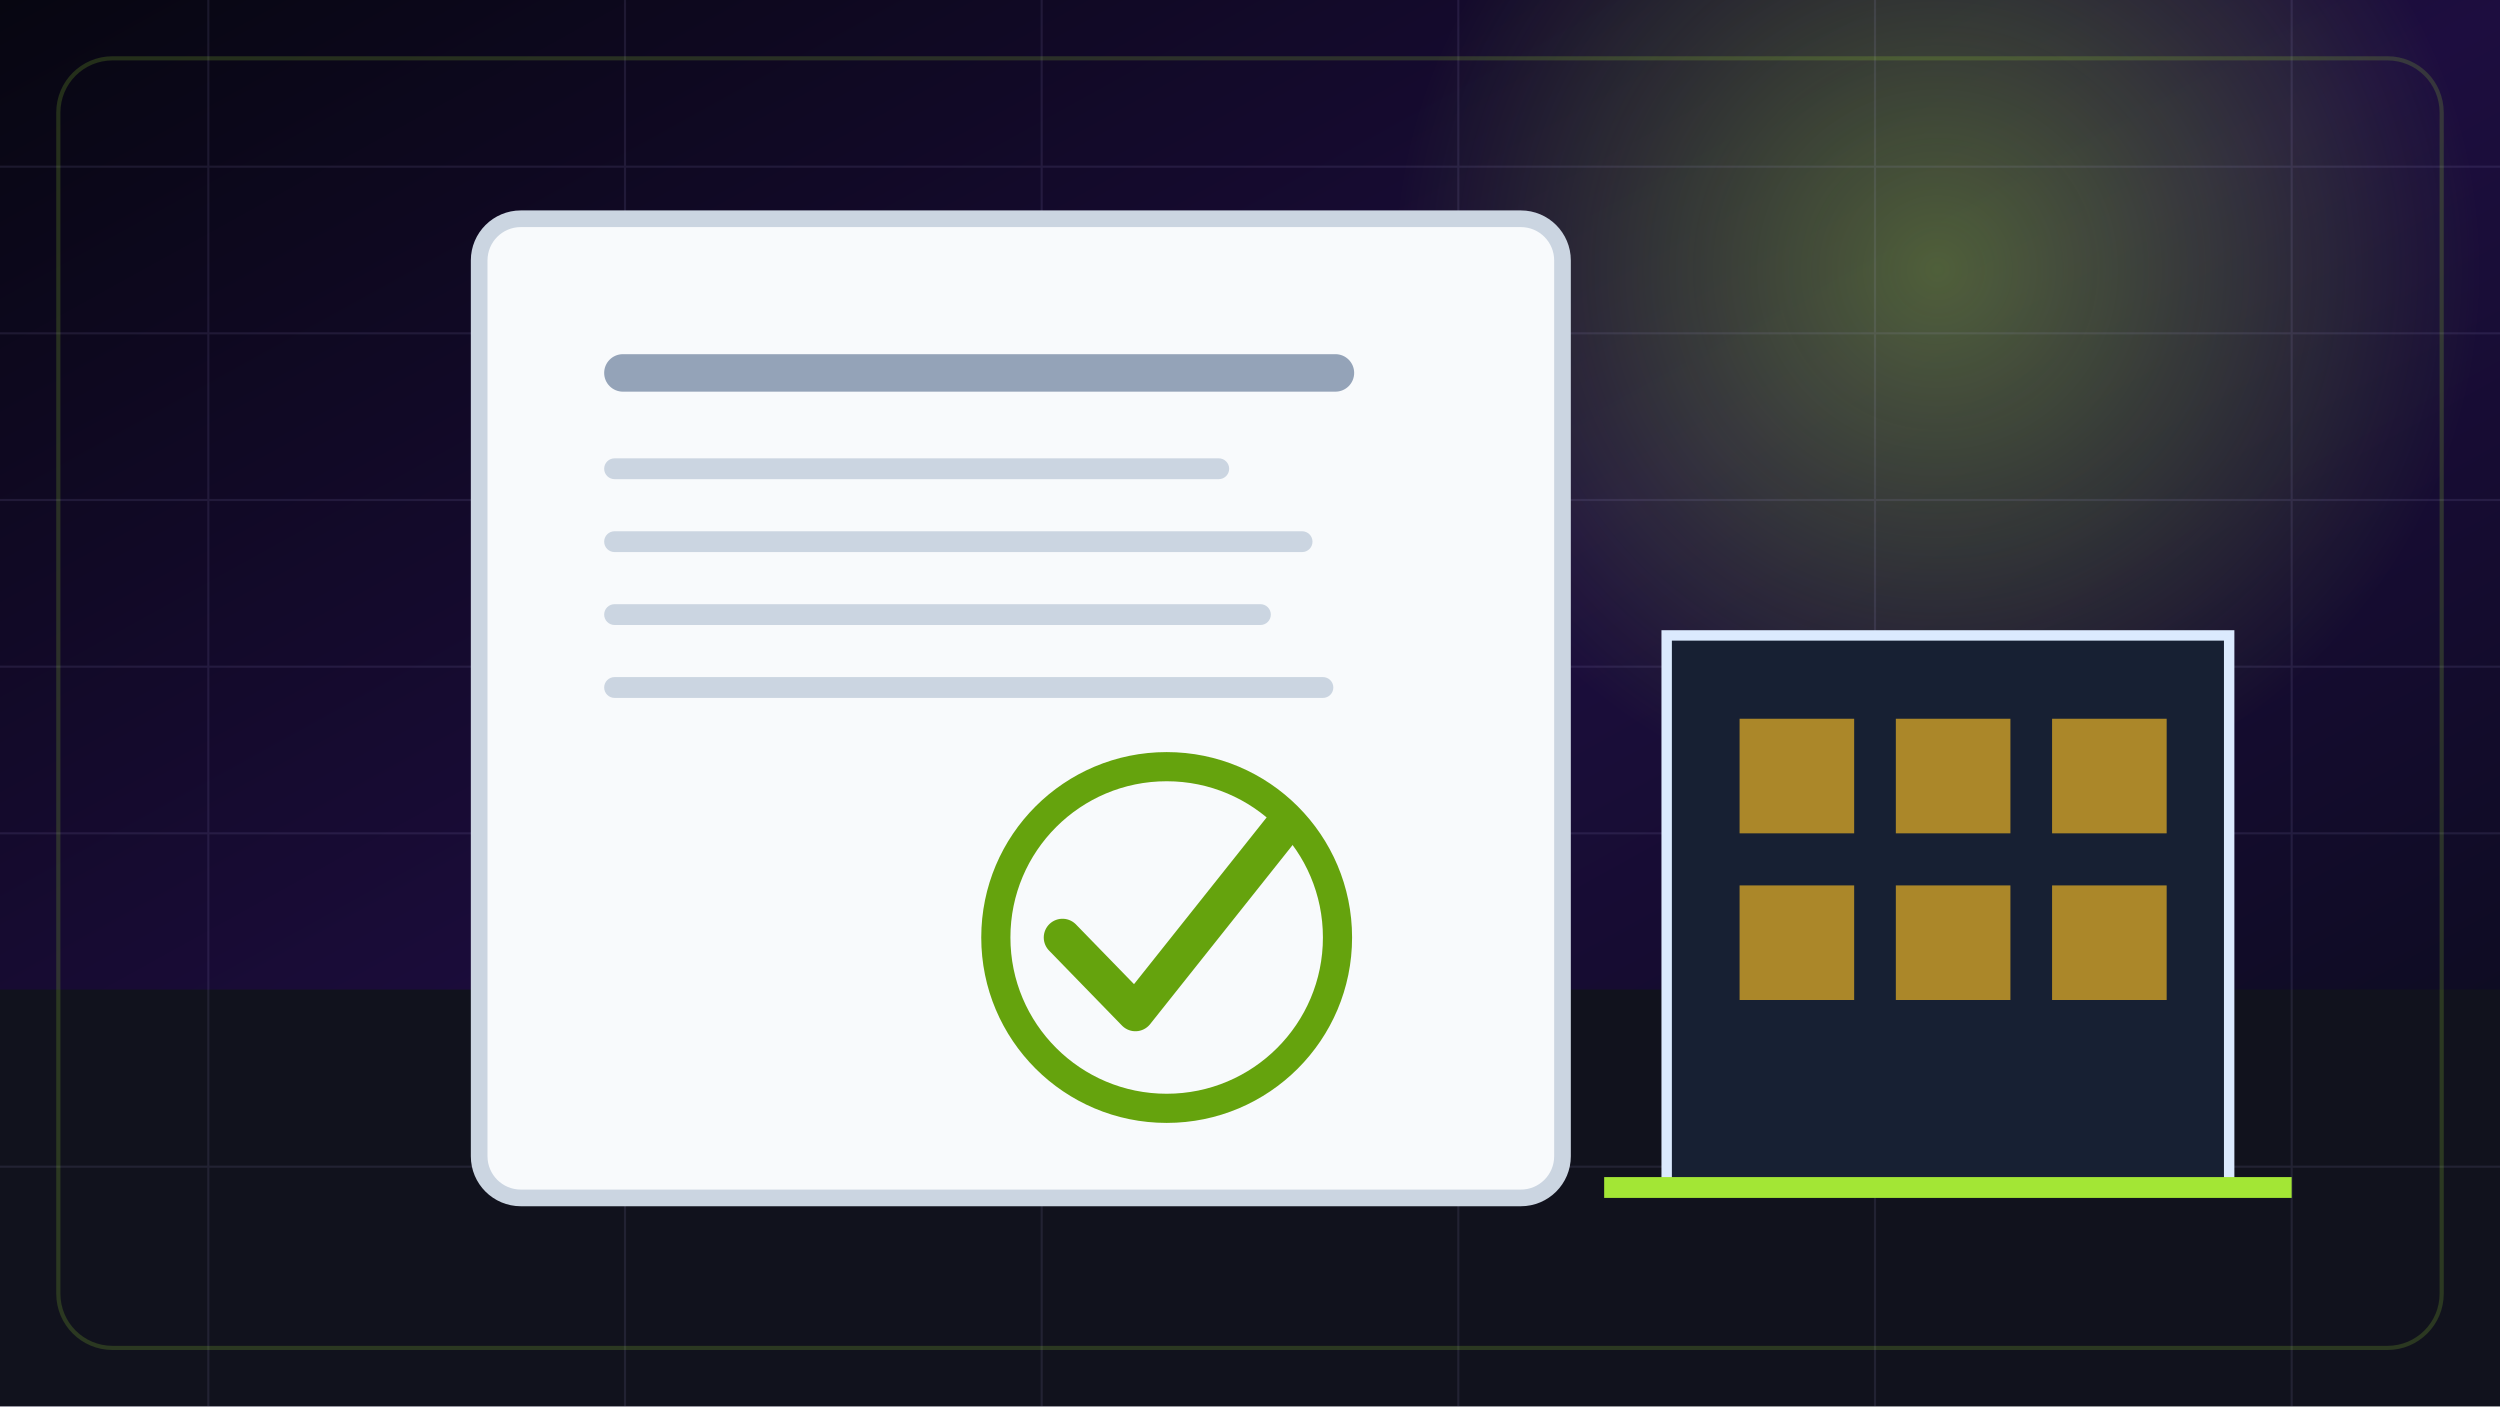
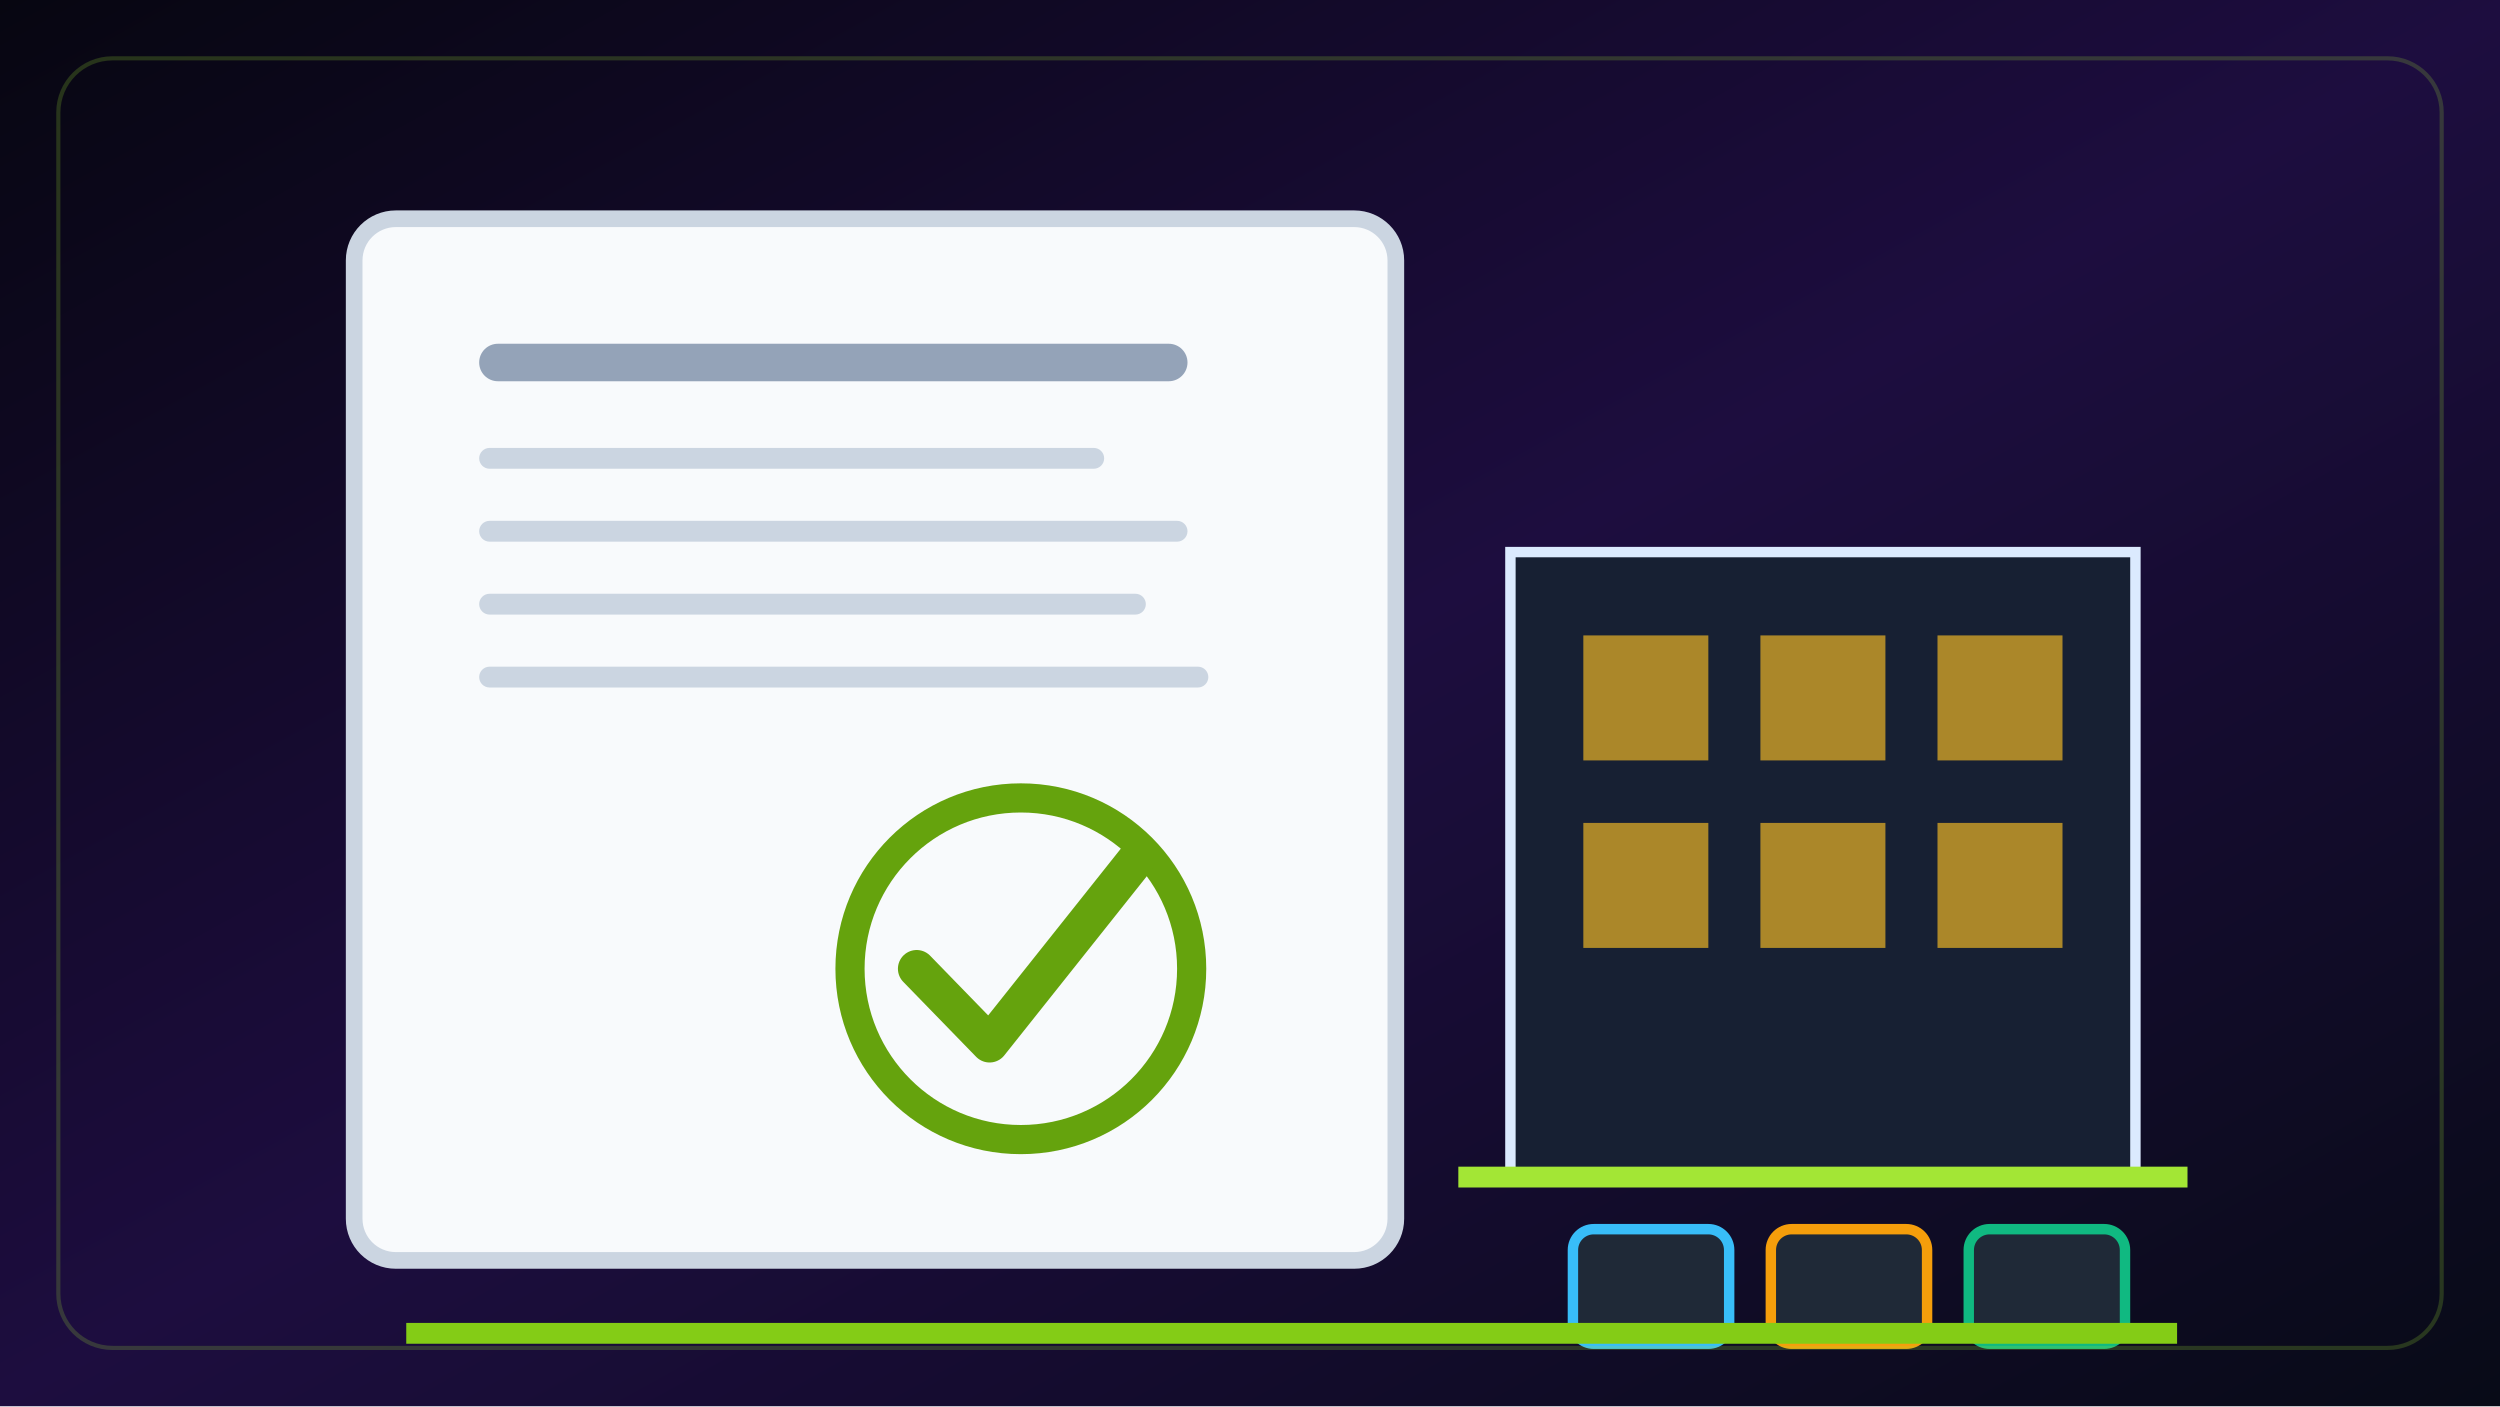
- <svg xmlns="http://www.w3.org/2000/svg" viewBox="0 0 1200 675" width="1200" height="675">
+ <svg xmlns="http://www.w3.org/2000/svg" viewBox="0 0 1200 675">
  <defs>
    <linearGradient id="bg" x1="0" y1="0" x2="1" y2="1">
      <stop stop-color="#070611" />
      <stop offset=".5" stop-color="#1d0d3f" />
      <stop offset="1" stop-color="#080b17" />
    </linearGradient>
-     <radialGradient id="halo">
-       <stop stop-color="#a3e635" stop-opacity=".38" />
-       <stop offset="1" stop-color="#a3e635" stop-opacity="0" />
-     </radialGradient>
  </defs>
  <rect width="1200" height="675" fill="url(#bg)" />
-   <circle cx="930" cy="130" r="260" fill="url(#halo)" />
-   <rect y="475" width="1200" height="200" fill="#11121d" />
-   <g opacity=".1" stroke="#c4b5fd">
-     <path d="M0 80H1200M0 160H1200M0 240H1200M0 320H1200M0 400H1200M0 560H1200M100 0V675M300 0V675M500 0V675M700 0V675M900 0V675M1100 0V675" />
+   <g transform="translate(100 70)">
+     <rect x="70" y="35" width="500" height="500" rx="20" fill="#f8fafc" stroke="#cbd5e1" stroke-width="8" />
+     <rect x="130" y="95" width="340" height="18" rx="9" fill="#94a3b8" />
+     <rect x="130" y="145" width="300" height="10" rx="5" fill="#cbd5e1" />
+     <rect x="130" y="180" width="340" height="10" rx="5" fill="#cbd5e1" />
+     <rect x="130" y="215" width="320" height="10" rx="5" fill="#cbd5e1" />
+     <rect x="130" y="250" width="350" height="10" rx="5" fill="#cbd5e1" />
+     <circle cx="390" cy="395" r="82" fill="none" stroke="#65a30d" stroke-width="14" />
+     <path d="M340 395l35 36 70-88" stroke="#65a30d" stroke-width="18" fill="none" stroke-linecap="round" stroke-linejoin="round" />
+     <g transform="translate(625 75)">
+       <rect x="0" y="120" width="300" height="300" fill="#172033" stroke="#dbeafe" stroke-width="5" />
+       <g fill="#fbbf24" opacity=".65">
+         <rect x="35" y="160" width="60" height="60" />
+         <rect x="120" y="160" width="60" height="60" />
+         <rect x="205" y="160" width="60" height="60" />
+         <rect x="35" y="250" width="60" height="60" />
+         <rect x="120" y="250" width="60" height="60" />
+         <rect x="205" y="250" width="60" height="60" />
+       </g>
+       <path d="M-25 420H325" stroke="#a3e635" stroke-width="10" />
+       <rect x="30" y="445" width="75" height="55" rx="10" fill="#1f2937" stroke="#38bdf8" stroke-width="5" />
+       <rect x="125" y="445" width="75" height="55" rx="10" fill="#1f2937" stroke="#f59e0b" stroke-width="5" />
+       <rect x="220" y="445" width="75" height="55" rx="10" fill="#1f2937" stroke="#10b981" stroke-width="5" />
+     </g>
+     <path d="M95 570h850" stroke="#84cc16" stroke-width="10" />
  </g>
-   <g transform="translate(150 85)">
-     <rect x="80" y="20" width="520" height="470" rx="20" fill="#f8fafc" stroke="#cbd5e1" stroke-width="8" />
-     <rect x="140" y="85" width="360" height="18" rx="9" fill="#94a3b8" />
-     <rect x="140" y="135" width="300" height="10" rx="5" fill="#cbd5e1" />
-     <rect x="140" y="170" width="340" height="10" rx="5" fill="#cbd5e1" />
-     <rect x="140" y="205" width="320" height="10" rx="5" fill="#cbd5e1" />
-     <rect x="140" y="240" width="350" height="10" rx="5" fill="#cbd5e1" />
-     <circle cx="410" cy="365" r="82" fill="none" stroke="#65a30d" stroke-width="14" />
-     <path d="M360 365l35 36 70-88" stroke="#65a30d" stroke-width="18" fill="none" stroke-linecap="round" stroke-linejoin="round" />
-     <g transform="translate(650 90)">
-       <rect x="0" y="130" width="270" height="265" fill="#172033" stroke="#dbeafe" stroke-width="5" />
-       <g fill="#fbbf24" opacity=".65">
-         <rect x="35" y="170" width="55" height="55" />
-         <rect x="110" y="170" width="55" height="55" />
-         <rect x="185" y="170" width="55" height="55" />
-         <rect x="35" y="250" width="55" height="55" />
-         <rect x="110" y="250" width="55" height="55" />
-         <rect x="185" y="250" width="55" height="55" />
-       </g>
-       <path d="M-30 395H300" stroke="#a3e635" stroke-width="10" />
-     </g>
-   </g>
-   <rect x="28" y="28" width="1144" height="619" rx="26" fill="none" stroke="#a3e635" stroke-opacity=".18" stroke-width="2" />
+   <rect x="28" y="28" width="1144" height="619" rx="26" fill="none" stroke="#a3e635" stroke-opacity=".2" stroke-width="2" />
</svg>
